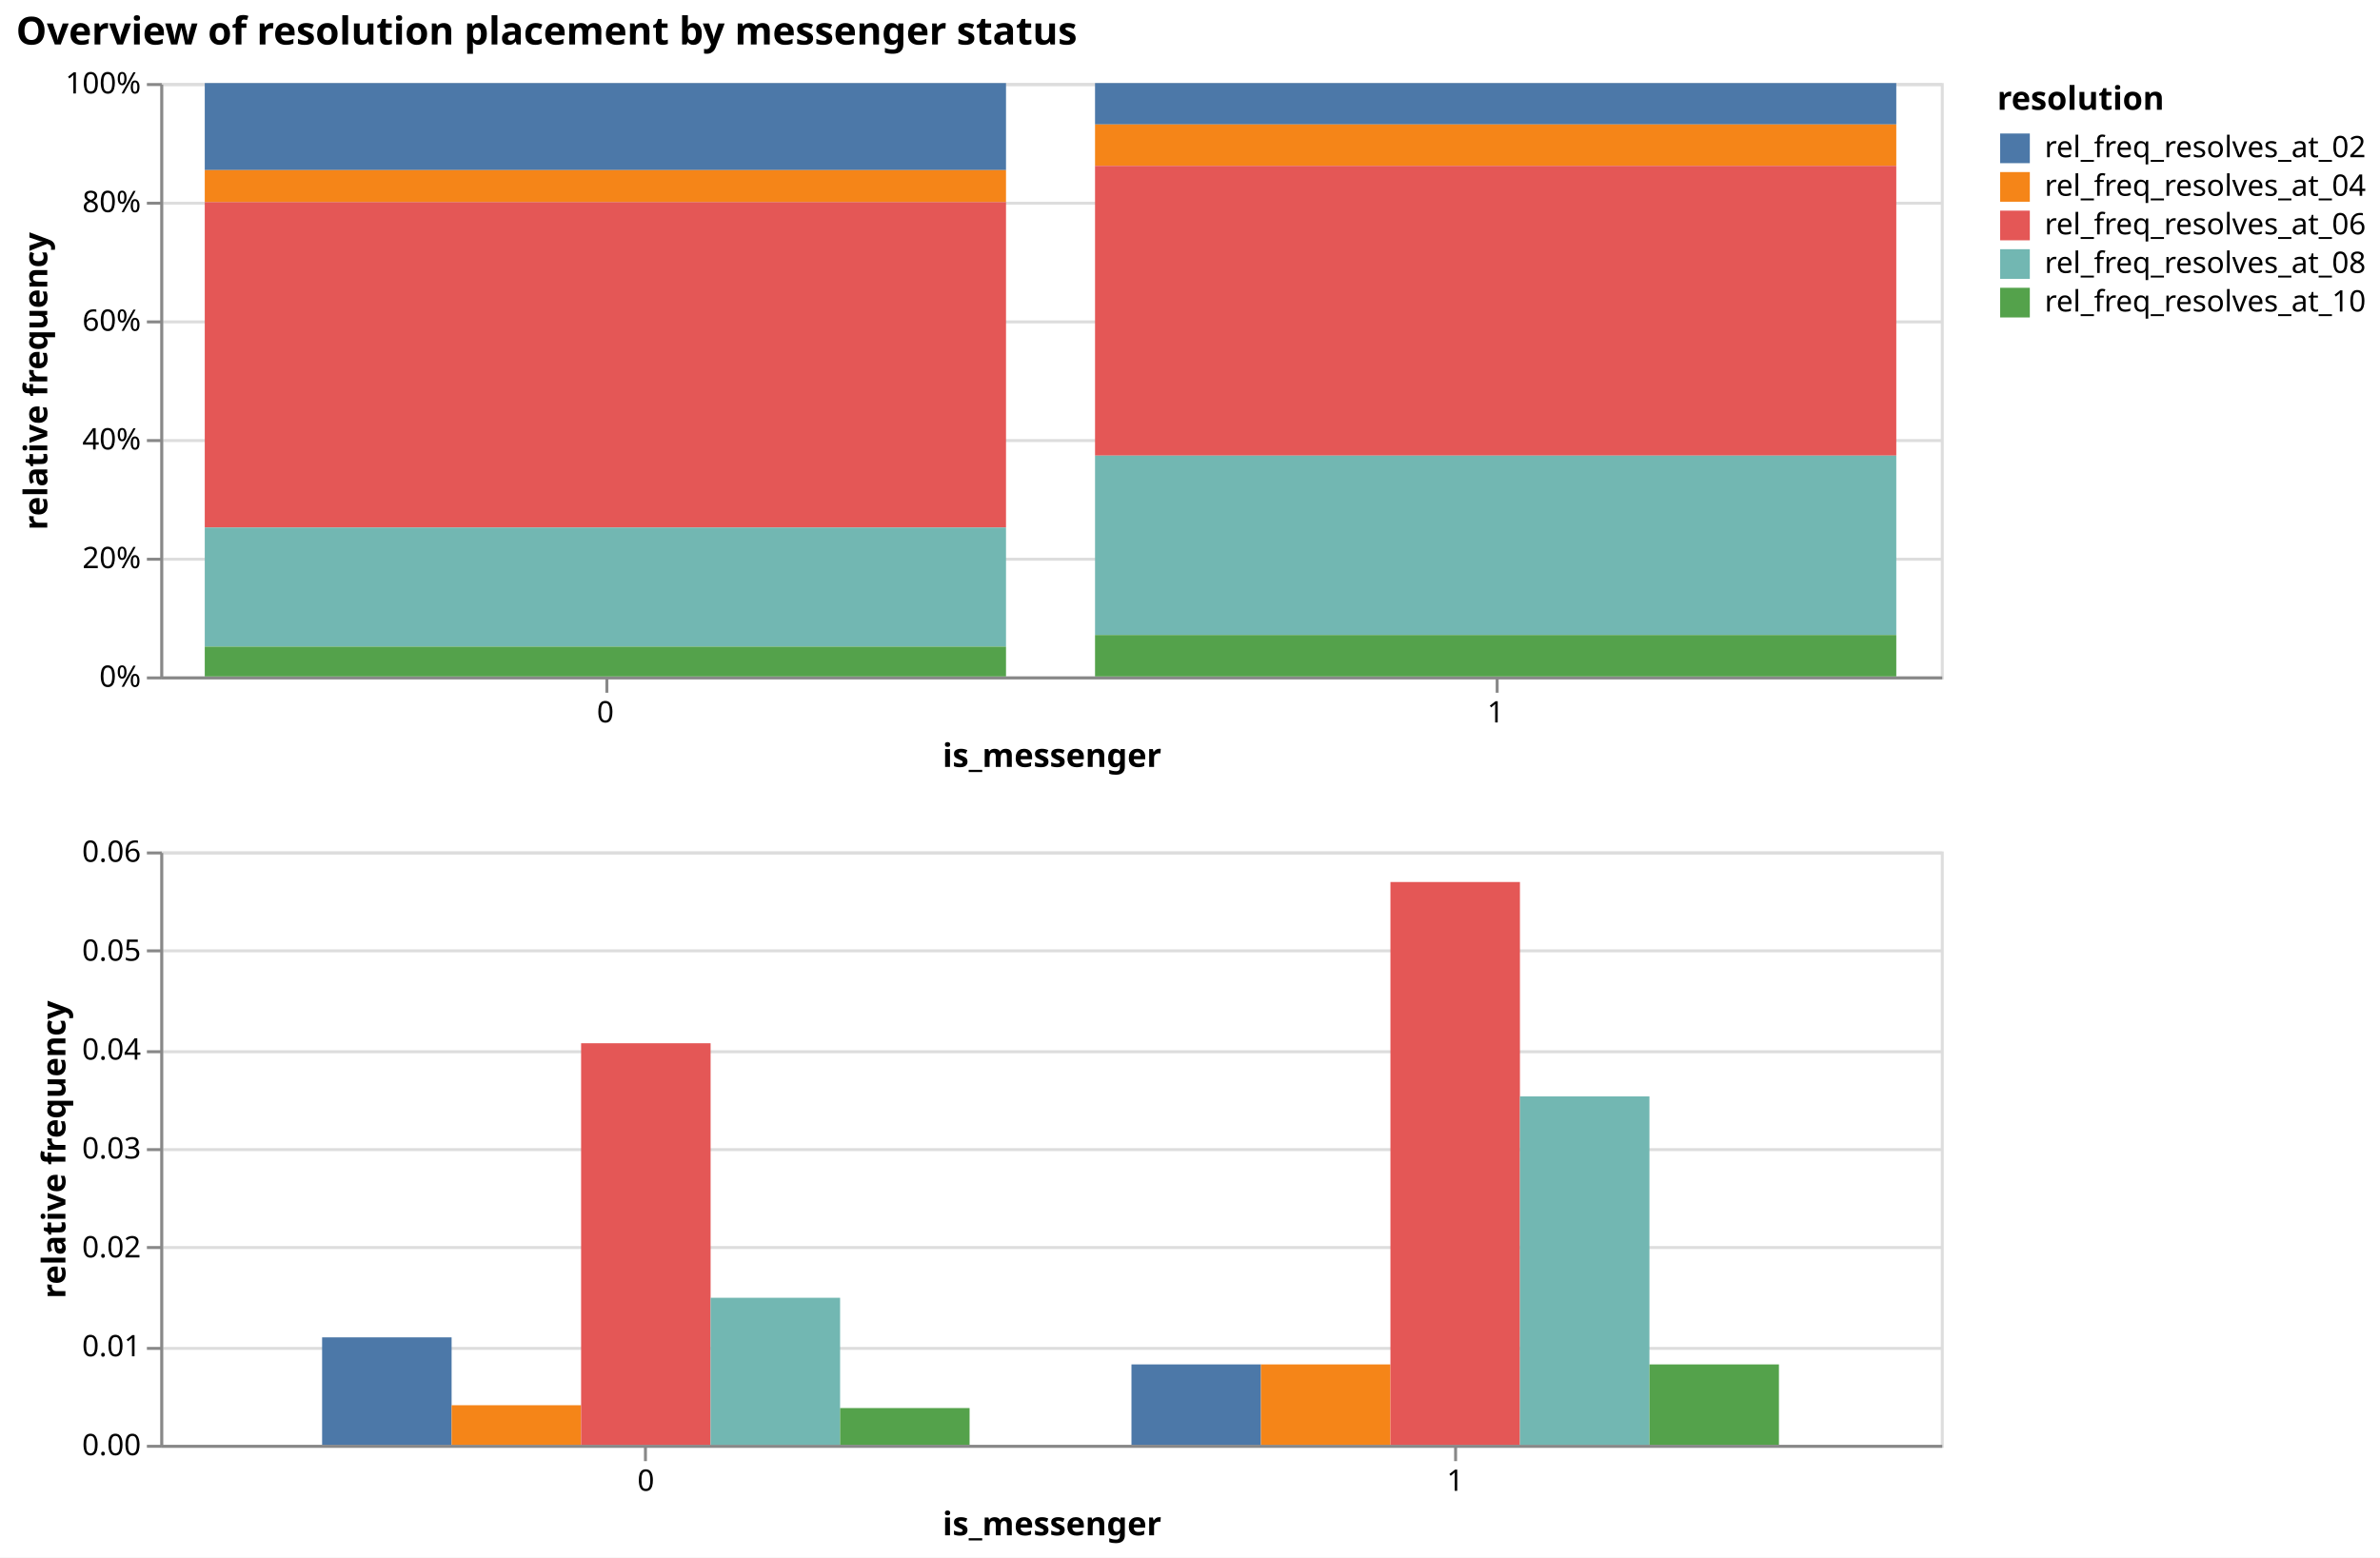
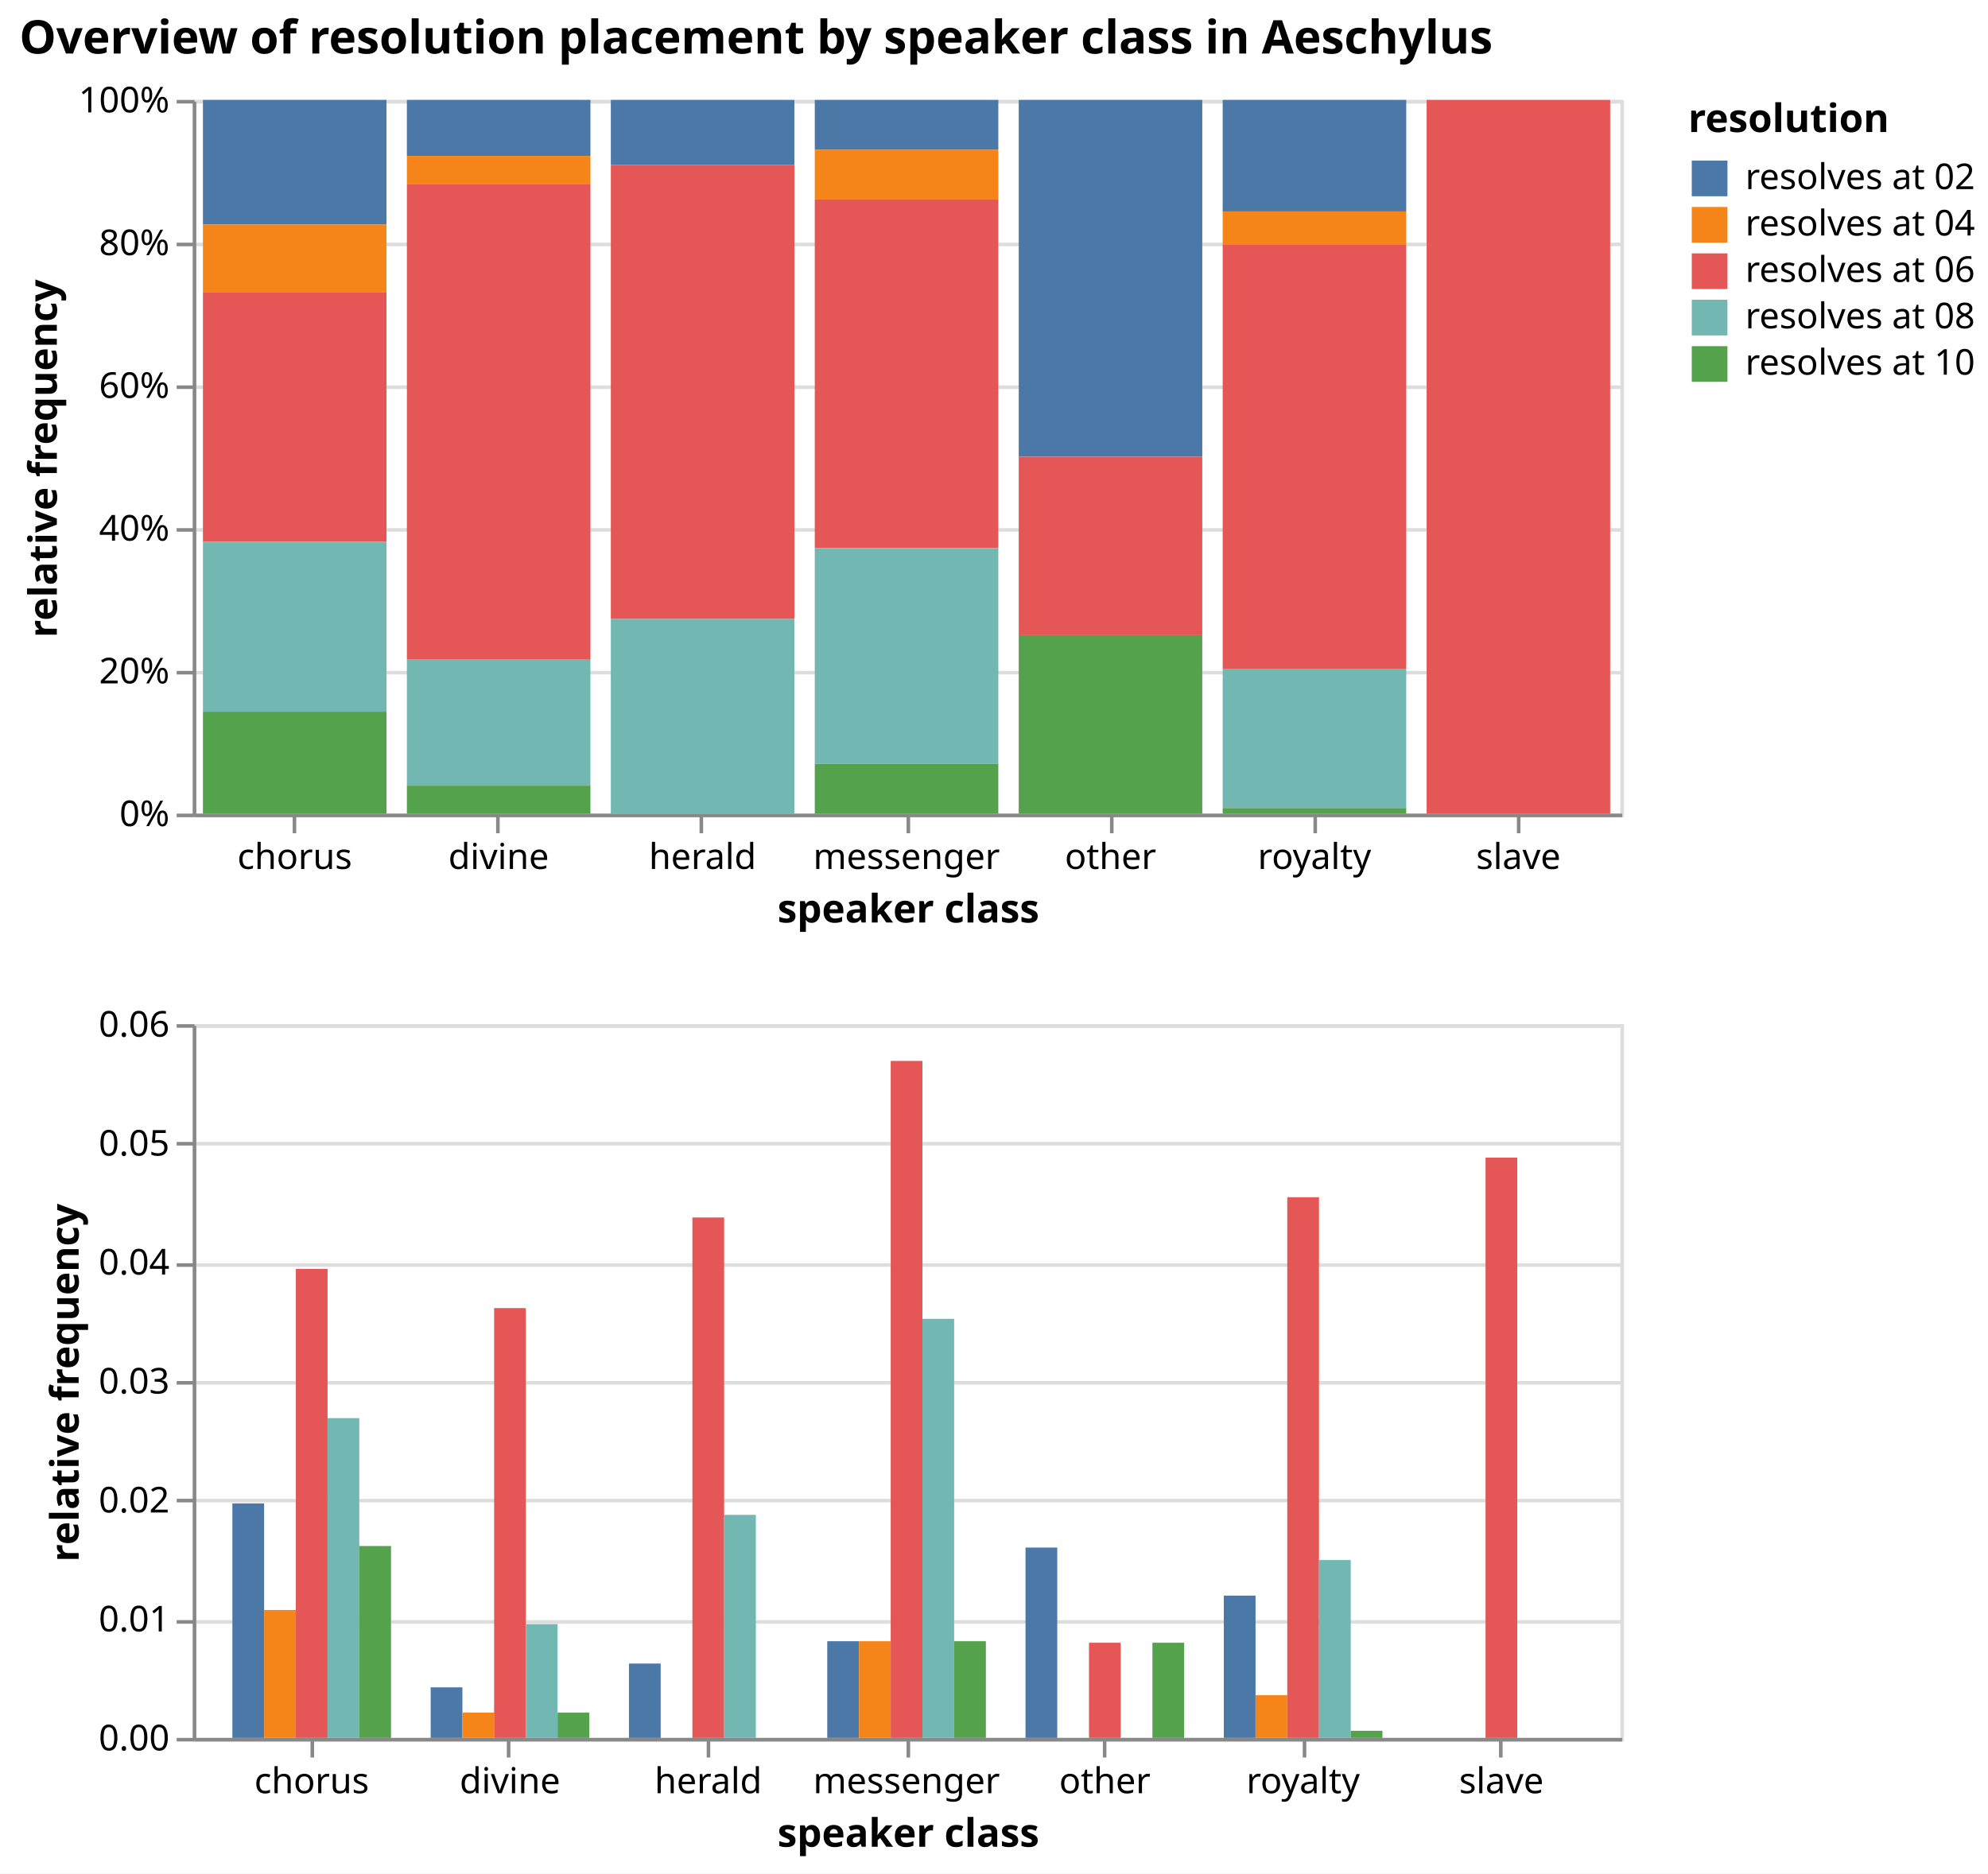
- <svg xmlns="http://www.w3.org/2000/svg" version="1.1" class="marks" width="802" height="525" viewBox="0 0 802 525">
-   <rect width="802" height="525" fill="white" />
+ <svg xmlns="http://www.w3.org/2000/svg" version="1.1" class="marks" width="557" height="525" viewBox="0 0 557 525">
+   <rect width="557" height="525" fill="white" />
  <g fill="none" stroke-miterlimit="10" transform="translate(54,28)">
    <g class="mark-group role-frame root" role="graphics-object" aria-roledescription="group mark container">
      <g transform="translate(0,0)">
-         <path class="background" aria-hidden="true" d="M0,0h600v0h-600Z" />
+         <path class="background" aria-hidden="true" d="M0,0h400v0h-400Z" />
        <g>
          <g class="mark-group role-scope concat_0_group" role="graphics-object" aria-roledescription="group mark container">
            <g transform="translate(0,0)">
-               <path class="background" aria-hidden="true" d="M0.5,0.5h600v200h-600Z" stroke="#ddd" />
+               <path class="background" aria-hidden="true" d="M0.5,0.5h400v200h-400Z" stroke="#ddd" />
              <g>
                <g class="mark-group role-axis" aria-hidden="true">
                  <g transform="translate(0.5,0.5)">
                    <path class="background" aria-hidden="true" d="M0,0h0v0h0Z" pointer-events="none" />
                    <g>
                      <g class="mark-rule role-axis-grid" pointer-events="none">
-                         <line transform="translate(0,200)" x2="600" y2="0" stroke="#ddd" stroke-width="1" opacity="1" />
-                         <line transform="translate(0,160)" x2="600" y2="0" stroke="#ddd" stroke-width="1" opacity="1" />
-                         <line transform="translate(0,120)" x2="600" y2="0" stroke="#ddd" stroke-width="1" opacity="1" />
-                         <line transform="translate(0,80)" x2="600" y2="0" stroke="#ddd" stroke-width="1" opacity="1" />
-                         <line transform="translate(0,40)" x2="600" y2="0" stroke="#ddd" stroke-width="1" opacity="1" />
-                         <line transform="translate(0,0)" x2="600" y2="0" stroke="#ddd" stroke-width="1" opacity="1" />
-                       </g>
-                     </g>
-                     <path class="foreground" aria-hidden="true" d="" pointer-events="none" display="none" />
-                   </g>
-                 </g>
-                 <g class="mark-group role-axis" role="graphics-symbol" aria-roledescription="axis" aria-label="X-axis titled 'is_messenger' for a discrete scale with 2 values: 0, 1">
+                         <line transform="translate(0,200)" x2="400" y2="0" stroke="#ddd" stroke-width="1" opacity="1" />
+                         <line transform="translate(0,160)" x2="400" y2="0" stroke="#ddd" stroke-width="1" opacity="1" />
+                         <line transform="translate(0,120)" x2="400" y2="0" stroke="#ddd" stroke-width="1" opacity="1" />
+                         <line transform="translate(0,80)" x2="400" y2="0" stroke="#ddd" stroke-width="1" opacity="1" />
+                         <line transform="translate(0,40)" x2="400" y2="0" stroke="#ddd" stroke-width="1" opacity="1" />
+                         <line transform="translate(0,0)" x2="400" y2="0" stroke="#ddd" stroke-width="1" opacity="1" />
+                       </g>
+                     </g>
+                     <path class="foreground" aria-hidden="true" d="" pointer-events="none" display="none" />
+                   </g>
+                 </g>
+                 <g class="mark-group role-axis" role="graphics-symbol" aria-roledescription="axis" aria-label="X-axis titled 'speaker class' for a discrete scale with 7 values: chorus, divine, herald, messenger, other, royalty, slave">
                  <g transform="translate(0.5,200.5)">
                    <path class="background" aria-hidden="true" d="M0,0h0v0h0Z" pointer-events="none" />
                    <g>
                      <g class="mark-rule role-axis-tick" pointer-events="none">
-                         <line transform="translate(150,0)" x2="0" y2="5" stroke="#888" stroke-width="1" opacity="1" />
-                         <line transform="translate(450,0)" x2="0" y2="5" stroke="#888" stroke-width="1" opacity="1" />
+                         <line transform="translate(28,0)" x2="0" y2="5" stroke="#888" stroke-width="1" opacity="1" />
+                         <line transform="translate(85,0)" x2="0" y2="5" stroke="#888" stroke-width="1" opacity="1" />
+                         <line transform="translate(142,0)" x2="0" y2="5" stroke="#888" stroke-width="1" opacity="1" />
+                         <line transform="translate(200,0)" x2="0" y2="5" stroke="#888" stroke-width="1" opacity="1" />
+                         <line transform="translate(257,0)" x2="0" y2="5" stroke="#888" stroke-width="1" opacity="1" />
+                         <line transform="translate(314,0)" x2="0" y2="5" stroke="#888" stroke-width="1" opacity="1" />
+                         <line transform="translate(371,0)" x2="0" y2="5" stroke="#888" stroke-width="1" opacity="1" />
                      </g>
                      <g class="mark-text role-axis-label" pointer-events="none">
-                         <text text-anchor="middle" transform="translate(149.5,15)" font-family="sans-serif" font-size="10px" fill="#000" opacity="1">0</text>
-                         <text text-anchor="middle" transform="translate(449.5,15)" font-family="sans-serif" font-size="10px" fill="#000" opacity="1">1</text>
+                         <text text-anchor="middle" transform="translate(28.07143,15)" font-family="sans-serif" font-size="10px" fill="#000" opacity="1">chorus</text>
+                         <text text-anchor="middle" transform="translate(85.21429,15)" font-family="sans-serif" font-size="10px" fill="#000" opacity="1">divine</text>
+                         <text text-anchor="middle" transform="translate(142.3571,15)" font-family="sans-serif" font-size="10px" fill="#000" opacity="1">herald</text>
+                         <text text-anchor="middle" transform="translate(199.5,15)" font-family="sans-serif" font-size="10px" fill="#000" opacity="1">messenger</text>
+                         <text text-anchor="middle" transform="translate(256.6429,15)" font-family="sans-serif" font-size="10px" fill="#000" opacity="1">other</text>
+                         <text text-anchor="middle" transform="translate(313.7857,15)" font-family="sans-serif" font-size="10px" fill="#000" opacity="1">royalty</text>
+                         <text text-anchor="middle" transform="translate(370.9286,15)" font-family="sans-serif" font-size="10px" fill="#000" opacity="1">slave</text>
                      </g>
                      <g class="mark-rule role-axis-domain" pointer-events="none">
-                         <line transform="translate(0,0)" x2="600" y2="0" stroke="#888" stroke-width="1" opacity="1" />
+                         <line transform="translate(0,0)" x2="400" y2="0" stroke="#888" stroke-width="1" opacity="1" />
                      </g>
                      <g class="mark-text role-axis-title" pointer-events="none">
-                         <text text-anchor="middle" transform="translate(300,30)" font-family="sans-serif" font-size="11px" font-weight="bold" fill="#000" opacity="1">is_messenger</text>
+                         <text text-anchor="middle" transform="translate(200,30)" font-family="sans-serif" font-size="11px" font-weight="bold" fill="#000" opacity="1">speaker class</text>
                      </g>
                    </g>
                    <path class="foreground" aria-hidden="true" d="" pointer-events="none" display="none" />
                  </g>
                </g>
                <g class="mark-group role-axis" role="graphics-symbol" aria-roledescription="axis" aria-label="Y-axis titled 'relative frequency' for a linear scale with values from 0% to 100%">
                  <g transform="translate(0.5,0.5)">
                    <path class="background" aria-hidden="true" d="M0,0h0v0h0Z" pointer-events="none" />
                    <g>
                      <g class="mark-rule role-axis-tick" pointer-events="none">
                        <line transform="translate(0,200)" x2="-5" y2="0" stroke="#888" stroke-width="1" opacity="1" />
                        <line transform="translate(0,160)" x2="-5" y2="0" stroke="#888" stroke-width="1" opacity="1" />
                        <line transform="translate(0,120)" x2="-5" y2="0" stroke="#888" stroke-width="1" opacity="1" />
                        <line transform="translate(0,80)" x2="-5" y2="0" stroke="#888" stroke-width="1" opacity="1" />
                        <line transform="translate(0,40)" x2="-5" y2="0" stroke="#888" stroke-width="1" opacity="1" />
                        <line transform="translate(0,0)" x2="-5" y2="0" stroke="#888" stroke-width="1" opacity="1" />
                      </g>
                      <g class="mark-text role-axis-label" pointer-events="none">
                        <text text-anchor="end" transform="translate(-7,203)" font-family="sans-serif" font-size="10px" fill="#000" opacity="1">0%</text>
                        <text text-anchor="end" transform="translate(-7,163)" font-family="sans-serif" font-size="10px" fill="#000" opacity="1">20%</text>
                        <text text-anchor="end" transform="translate(-7,123)" font-family="sans-serif" font-size="10px" fill="#000" opacity="1">40%</text>
                        <text text-anchor="end" transform="translate(-7,83)" font-family="sans-serif" font-size="10px" fill="#000" opacity="1">60%</text>
                        <text text-anchor="end" transform="translate(-7,43)" font-family="sans-serif" font-size="10px" fill="#000" opacity="1">80%</text>
                        <text text-anchor="end" transform="translate(-7,3)" font-family="sans-serif" font-size="10px" fill="#000" opacity="1">100%</text>
                      </g>
                      <g class="mark-rule role-axis-domain" pointer-events="none">
                        <line transform="translate(0,200)" x2="0" y2="-200" stroke="#888" stroke-width="1" opacity="1" />
                      </g>
                      <g class="mark-text role-axis-title" pointer-events="none">
                        <text text-anchor="middle" transform="translate(-36.57617,100) rotate(-90) translate(0,-2)" font-family="sans-serif" font-size="11px" font-weight="bold" fill="#000" opacity="1">relative frequency</text>
                      </g>
                    </g>
                    <path class="foreground" aria-hidden="true" d="" pointer-events="none" display="none" />
                  </g>
                </g>
                <g class="mark-rect role-mark concat_0_marks" role="graphics-object" aria-roledescription="rect mark container">
-                   <path aria-label="is_messenger: 0; relative frequency: 15%; resolution: rel_freq_resolves_at_02" role="graphics-symbol" aria-roledescription="bar" d="M15,0h270v29.344h-270Z" fill="#4c78a8" fill-opacity="1" />
-                   <path aria-label="is_messenger: 1; relative frequency: 7%; resolution: rel_freq_resolves_at_02" role="graphics-symbol" aria-roledescription="bar" d="M315,0h270v13.953h-270Z" fill="#4c78a8" fill-opacity="1" />
-                   <path aria-label="is_messenger: 0; relative frequency: 5%; resolution: rel_freq_resolves_at_04" role="graphics-symbol" aria-roledescription="bar" d="M15,29.344h270v10.811h-270Z" fill="#f58518" fill-opacity="1" />
-                   <path aria-label="is_messenger: 1; relative frequency: 7%; resolution: rel_freq_resolves_at_04" role="graphics-symbol" aria-roledescription="bar" d="M315,13.953h270v13.953h-270Z" fill="#f58518" fill-opacity="1" />
-                   <path aria-label="is_messenger: 0; relative frequency: 55%; resolution: rel_freq_resolves_at_06" role="graphics-symbol" aria-roledescription="bar" d="M15,40.154h270v109.653h-270Z" fill="#e45756" fill-opacity="1" />
-                   <path aria-label="is_messenger: 1; relative frequency: 49%; resolution: rel_freq_resolves_at_06" role="graphics-symbol" aria-roledescription="bar" d="M315,27.907h270v97.674h-270Z" fill="#e45756" fill-opacity="1" />
-                   <path aria-label="is_messenger: 0; relative frequency: 20%; resolution: rel_freq_resolves_at_08" role="graphics-symbol" aria-roledescription="bar" d="M15,149.807h270v40.154h-270Z" fill="#72b7b2" fill-opacity="1" />
-                   <path aria-label="is_messenger: 1; relative frequency: 30%; resolution: rel_freq_resolves_at_08" role="graphics-symbol" aria-roledescription="bar" d="M315,125.581h270v60.465h-270Z" fill="#72b7b2" fill-opacity="1" />
-                   <path aria-label="is_messenger: 0; relative frequency: 5%; resolution: rel_freq_resolves_at_10" role="graphics-symbol" aria-roledescription="bar" d="M15,189.961h270v10.039h-270Z" fill="#54a24b" fill-opacity="1" />
-                   <path aria-label="is_messenger: 1; relative frequency: 7%; resolution: rel_freq_resolves_at_10" role="graphics-symbol" aria-roledescription="bar" d="M315,186.047h270v13.953h-270Z" fill="#54a24b" fill-opacity="1" />
+                   <path aria-label="speaker class: other; relative frequency: 50%; resolution: resolves at 02" role="graphics-symbol" aria-roledescription="bar" d="M231.429,0h51.429v100h-51.429Z" fill="#4c78a8" fill-opacity="1" />
+                   <path aria-label="speaker class: chorus; relative frequency: 17%; resolution: resolves at 02" role="graphics-symbol" aria-roledescription="bar" d="M2.857,-4.440892098500626e-14h51.429v34.921h-51.429Z" fill="#4c78a8" fill-opacity="1" />
+                   <path aria-label="speaker class: messenger; relative frequency: 7%; resolution: resolves at 02" role="graphics-symbol" aria-roledescription="bar" d="M174.286,0h51.429v13.953h-51.429Z" fill="#4c78a8" fill-opacity="1" />
+                   <path aria-label="speaker class: royalty; relative frequency: 16%; resolution: resolves at 02" role="graphics-symbol" aria-roledescription="bar" d="M288.571,-4.440892098500626e-14h51.429v31.25h-51.429Z" fill="#4c78a8" fill-opacity="1" />
+                   <path aria-label="speaker class: divine; relative frequency: 8%; resolution: resolves at 02" role="graphics-symbol" aria-roledescription="bar" d="M60,2.220446049250313e-14h51.429v15.686h-51.429Z" fill="#4c78a8" fill-opacity="1" />
+                   <path aria-label="speaker class: herald; relative frequency: 9%; resolution: resolves at 02" role="graphics-symbol" aria-roledescription="bar" d="M117.143,-4.440892098500626e-14h51.429v18.182h-51.429Z" fill="#4c78a8" fill-opacity="1" />
+                   <path aria-label="speaker class: slave; relative frequency: 0%; resolution: resolves at 02" role="graphics-symbol" aria-roledescription="bar" d="M345.714,0h51.429v0h-51.429Z" fill="#4c78a8" fill-opacity="1" />
+                   <path aria-label="speaker class: other; relative frequency: 0%; resolution: resolves at 04" role="graphics-symbol" aria-roledescription="bar" d="M231.429,100h51.429v0h-51.429Z" fill="#f58518" fill-opacity="1" />
+                   <path aria-label="speaker class: chorus; relative frequency: 10%; resolution: resolves at 04" role="graphics-symbol" aria-roledescription="bar" d="M2.857,34.921h51.429v19.048h-51.429Z" fill="#f58518" fill-opacity="1" />
+                   <path aria-label="speaker class: messenger; relative frequency: 7%; resolution: resolves at 04" role="graphics-symbol" aria-roledescription="bar" d="M174.286,13.953h51.429v13.953h-51.429Z" fill="#f58518" fill-opacity="1" />
+                   <path aria-label="speaker class: royalty; relative frequency: 5%; resolution: resolves at 04" role="graphics-symbol" aria-roledescription="bar" d="M288.571,31.25h51.429v9.375h-51.429Z" fill="#f58518" fill-opacity="1" />
+                   <path aria-label="speaker class: divine; relative frequency: 4%; resolution: resolves at 04" role="graphics-symbol" aria-roledescription="bar" d="M60,15.686h51.429v7.843h-51.429Z" fill="#f58518" fill-opacity="1" />
+                   <path aria-label="speaker class: herald; relative frequency: 0%; resolution: resolves at 04" role="graphics-symbol" aria-roledescription="bar" d="M117.143,18.182h51.429v0h-51.429Z" fill="#f58518" fill-opacity="1" />
+                   <path aria-label="speaker class: slave; relative frequency: 0%; resolution: resolves at 04" role="graphics-symbol" aria-roledescription="bar" d="M345.714,0h51.429v0h-51.429Z" fill="#f58518" fill-opacity="1" />
+                   <path aria-label="speaker class: other; relative frequency: 25%; resolution: resolves at 06" role="graphics-symbol" aria-roledescription="bar" d="M231.429,100h51.429v50h-51.429Z" fill="#e45756" fill-opacity="1" />
+                   <path aria-label="speaker class: chorus; relative frequency: 35%; resolution: resolves at 06" role="graphics-symbol" aria-roledescription="bar" d="M2.857,53.968h51.429v69.841h-51.429Z" fill="#e45756" fill-opacity="1" />
+                   <path aria-label="speaker class: messenger; relative frequency: 49%; resolution: resolves at 06" role="graphics-symbol" aria-roledescription="bar" d="M174.286,27.907h51.429v97.674h-51.429Z" fill="#e45756" fill-opacity="1" />
+                   <path aria-label="speaker class: royalty; relative frequency: 59%; resolution: resolves at 06" role="graphics-symbol" aria-roledescription="bar" d="M288.571,40.625h51.429v118.75h-51.429Z" fill="#e45756" fill-opacity="1" />
+                   <path aria-label="speaker class: divine; relative frequency: 67%; resolution: resolves at 06" role="graphics-symbol" aria-roledescription="bar" d="M60,23.529h51.429v133.333h-51.429Z" fill="#e45756" fill-opacity="1" />
+                   <path aria-label="speaker class: herald; relative frequency: 64%; resolution: resolves at 06" role="graphics-symbol" aria-roledescription="bar" d="M117.143,18.182h51.429v127.273h-51.429Z" fill="#e45756" fill-opacity="1" />
+                   <path aria-label="speaker class: slave; relative frequency: 100%; resolution: resolves at 06" role="graphics-symbol" aria-roledescription="bar" d="M345.714,0h51.429v200h-51.429Z" fill="#e45756" fill-opacity="1" />
+                   <path aria-label="speaker class: other; relative frequency: 0%; resolution: resolves at 08" role="graphics-symbol" aria-roledescription="bar" d="M231.429,150h51.429v0h-51.429Z" fill="#72b7b2" fill-opacity="1" />
+                   <path aria-label="speaker class: chorus; relative frequency: 24%; resolution: resolves at 08" role="graphics-symbol" aria-roledescription="bar" d="M2.857,123.81h51.429v47.619h-51.429Z" fill="#72b7b2" fill-opacity="1" />
+                   <path aria-label="speaker class: messenger; relative frequency: 30%; resolution: resolves at 08" role="graphics-symbol" aria-roledescription="bar" d="M174.286,125.581h51.429v60.465h-51.429Z" fill="#72b7b2" fill-opacity="1" />
+                   <path aria-label="speaker class: royalty; relative frequency: 20%; resolution: resolves at 08" role="graphics-symbol" aria-roledescription="bar" d="M288.571,159.375h51.429v39.062h-51.429Z" fill="#72b7b2" fill-opacity="1" />
+                   <path aria-label="speaker class: divine; relative frequency: 18%; resolution: resolves at 08" role="graphics-symbol" aria-roledescription="bar" d="M60,156.863h51.429v35.294h-51.429Z" fill="#72b7b2" fill-opacity="1" />
+                   <path aria-label="speaker class: herald; relative frequency: 27%; resolution: resolves at 08" role="graphics-symbol" aria-roledescription="bar" d="M117.143,145.455h51.429v54.545h-51.429Z" fill="#72b7b2" fill-opacity="1" />
+                   <path aria-label="speaker class: slave; relative frequency: 0%; resolution: resolves at 08" role="graphics-symbol" aria-roledescription="bar" d="M345.714,200h51.429v0h-51.429Z" fill="#72b7b2" fill-opacity="1" />
+                   <path aria-label="speaker class: other; relative frequency: 25%; resolution: resolves at 10" role="graphics-symbol" aria-roledescription="bar" d="M231.429,150h51.429v50h-51.429Z" fill="#54a24b" fill-opacity="1" />
+                   <path aria-label="speaker class: chorus; relative frequency: 14%; resolution: resolves at 10" role="graphics-symbol" aria-roledescription="bar" d="M2.857,171.429h51.429v28.571h-51.429Z" fill="#54a24b" fill-opacity="1" />
+                   <path aria-label="speaker class: messenger; relative frequency: 7%; resolution: resolves at 10" role="graphics-symbol" aria-roledescription="bar" d="M174.286,186.047h51.429v13.953h-51.429Z" fill="#54a24b" fill-opacity="1" />
+                   <path aria-label="speaker class: royalty; relative frequency: 1%; resolution: resolves at 10" role="graphics-symbol" aria-roledescription="bar" d="M288.571,198.438h51.429v1.562h-51.429Z" fill="#54a24b" fill-opacity="1" />
+                   <path aria-label="speaker class: divine; relative frequency: 4%; resolution: resolves at 10" role="graphics-symbol" aria-roledescription="bar" d="M60,192.157h51.429v7.843h-51.429Z" fill="#54a24b" fill-opacity="1" />
+                   <path aria-label="speaker class: herald; relative frequency: 0%; resolution: resolves at 10" role="graphics-symbol" aria-roledescription="bar" d="M117.143,200h51.429v0h-51.429Z" fill="#54a24b" fill-opacity="1" />
+                   <path aria-label="speaker class: slave; relative frequency: 0%; resolution: resolves at 10" role="graphics-symbol" aria-roledescription="bar" d="M345.714,200h51.429v0h-51.429Z" fill="#54a24b" fill-opacity="1" />
                </g>
              </g>
              <path class="foreground" aria-hidden="true" d="" display="none" />
            </g>
          </g>
          <g class="mark-group role-scope concat_1_group" role="graphics-object" aria-roledescription="group mark container">
            <g transform="translate(0,259)">
-               <path class="background" aria-hidden="true" d="M0.5,0.5h600v200h-600Z" stroke="#ddd" />
+               <path class="background" aria-hidden="true" d="M0.5,0.5h400v200h-400Z" stroke="#ddd" />
              <g>
                <g class="mark-group role-axis" aria-hidden="true">
                  <g transform="translate(0.5,0.5)">
                    <path class="background" aria-hidden="true" d="M0,0h0v0h0Z" pointer-events="none" />
                    <g>
                      <g class="mark-rule role-axis-grid" pointer-events="none">
-                         <line transform="translate(0,200)" x2="600" y2="0" stroke="#ddd" stroke-width="1" opacity="1" />
-                         <line transform="translate(0,167)" x2="600" y2="0" stroke="#ddd" stroke-width="1" opacity="1" />
-                         <line transform="translate(0,133)" x2="600" y2="0" stroke="#ddd" stroke-width="1" opacity="1" />
-                         <line transform="translate(0,100)" x2="600" y2="0" stroke="#ddd" stroke-width="1" opacity="1" />
-                         <line transform="translate(0,67)" x2="600" y2="0" stroke="#ddd" stroke-width="1" opacity="1" />
-                         <line transform="translate(0,33)" x2="600" y2="0" stroke="#ddd" stroke-width="1" opacity="1" />
-                         <line transform="translate(0,0)" x2="600" y2="0" stroke="#ddd" stroke-width="1" opacity="1" />
-                       </g>
-                     </g>
-                     <path class="foreground" aria-hidden="true" d="" pointer-events="none" display="none" />
-                   </g>
-                 </g>
-                 <g class="mark-group role-axis" role="graphics-symbol" aria-roledescription="axis" aria-label="X-axis titled 'is_messenger' for a discrete scale with 2 values: 0, 1">
+                         <line transform="translate(0,200)" x2="400" y2="0" stroke="#ddd" stroke-width="1" opacity="1" />
+                         <line transform="translate(0,167)" x2="400" y2="0" stroke="#ddd" stroke-width="1" opacity="1" />
+                         <line transform="translate(0,133)" x2="400" y2="0" stroke="#ddd" stroke-width="1" opacity="1" />
+                         <line transform="translate(0,100)" x2="400" y2="0" stroke="#ddd" stroke-width="1" opacity="1" />
+                         <line transform="translate(0,67)" x2="400" y2="0" stroke="#ddd" stroke-width="1" opacity="1" />
+                         <line transform="translate(0,33)" x2="400" y2="0" stroke="#ddd" stroke-width="1" opacity="1" />
+                         <line transform="translate(0,0)" x2="400" y2="0" stroke="#ddd" stroke-width="1" opacity="1" />
+                       </g>
+                     </g>
+                     <path class="foreground" aria-hidden="true" d="" pointer-events="none" display="none" />
+                   </g>
+                 </g>
+                 <g class="mark-group role-axis" role="graphics-symbol" aria-roledescription="axis" aria-label="X-axis titled 'speaker class' for a discrete scale with 7 values: chorus, divine, herald, messenger, other, royalty, slave">
                  <g transform="translate(0.5,200.5)">
                    <path class="background" aria-hidden="true" d="M0,0h0v0h0Z" pointer-events="none" />
                    <g>
                      <g class="mark-rule role-axis-tick" pointer-events="none">
-                         <line transform="translate(163,0)" x2="0" y2="5" stroke="#888" stroke-width="1" opacity="1" />
-                         <line transform="translate(436,0)" x2="0" y2="5" stroke="#888" stroke-width="1" opacity="1" />
+                         <line transform="translate(33,0)" x2="0" y2="5" stroke="#888" stroke-width="1" opacity="1" />
+                         <line transform="translate(88,0)" x2="0" y2="5" stroke="#888" stroke-width="1" opacity="1" />
+                         <line transform="translate(144,0)" x2="0" y2="5" stroke="#888" stroke-width="1" opacity="1" />
+                         <line transform="translate(200,0)" x2="0" y2="5" stroke="#888" stroke-width="1" opacity="1" />
+                         <line transform="translate(255,0)" x2="0" y2="5" stroke="#888" stroke-width="1" opacity="1" />
+                         <line transform="translate(311,0)" x2="0" y2="5" stroke="#888" stroke-width="1" opacity="1" />
+                         <line transform="translate(366,0)" x2="0" y2="5" stroke="#888" stroke-width="1" opacity="1" />
                      </g>
                      <g class="mark-text role-axis-label" pointer-events="none">
-                         <text text-anchor="middle" transform="translate(163.1364,15)" font-family="sans-serif" font-size="10px" fill="#000" opacity="1">0</text>
-                         <text text-anchor="middle" transform="translate(435.8636,15)" font-family="sans-serif" font-size="10px" fill="#000" opacity="1">1</text>
+                         <text text-anchor="middle" transform="translate(32.83333,15)" font-family="sans-serif" font-size="10px" fill="#000" opacity="1">chorus</text>
+                         <text text-anchor="middle" transform="translate(88.38889,15)" font-family="sans-serif" font-size="10px" fill="#000" opacity="1">divine</text>
+                         <text text-anchor="middle" transform="translate(143.9444,15)" font-family="sans-serif" font-size="10px" fill="#000" opacity="1">herald</text>
+                         <text text-anchor="middle" transform="translate(199.5,15)" font-family="sans-serif" font-size="10px" fill="#000" opacity="1">messenger</text>
+                         <text text-anchor="middle" transform="translate(255.0556,15)" font-family="sans-serif" font-size="10px" fill="#000" opacity="1">other</text>
+                         <text text-anchor="middle" transform="translate(310.6111,15)" font-family="sans-serif" font-size="10px" fill="#000" opacity="1">royalty</text>
+                         <text text-anchor="middle" transform="translate(366.1667,15)" font-family="sans-serif" font-size="10px" fill="#000" opacity="1">slave</text>
                      </g>
                      <g class="mark-rule role-axis-domain" pointer-events="none">
-                         <line transform="translate(0,0)" x2="600" y2="0" stroke="#888" stroke-width="1" opacity="1" />
+                         <line transform="translate(0,0)" x2="400" y2="0" stroke="#888" stroke-width="1" opacity="1" />
                      </g>
                      <g class="mark-text role-axis-title" pointer-events="none">
-                         <text text-anchor="middle" transform="translate(300,30)" font-family="sans-serif" font-size="11px" font-weight="bold" fill="#000" opacity="1">is_messenger</text>
+                         <text text-anchor="middle" transform="translate(200,30)" font-family="sans-serif" font-size="11px" font-weight="bold" fill="#000" opacity="1">speaker class</text>
                      </g>
                    </g>
                    <path class="foreground" aria-hidden="true" d="" pointer-events="none" display="none" />
                  </g>
                </g>
                <g class="mark-group role-axis" role="graphics-symbol" aria-roledescription="axis" aria-label="Y-axis titled 'relative frequency' for a linear scale with values from 0.00 to 0.06">
                  <g transform="translate(0.5,0.5)">
                    <path class="background" aria-hidden="true" d="M0,0h0v0h0Z" pointer-events="none" />
                    <g>
                      <g class="mark-rule role-axis-tick" pointer-events="none">
                        <line transform="translate(0,200)" x2="-5" y2="0" stroke="#888" stroke-width="1" opacity="1" />
                        <line transform="translate(0,167)" x2="-5" y2="0" stroke="#888" stroke-width="1" opacity="1" />
                        <line transform="translate(0,133)" x2="-5" y2="0" stroke="#888" stroke-width="1" opacity="1" />
                        <line transform="translate(0,100)" x2="-5" y2="0" stroke="#888" stroke-width="1" opacity="1" />
                        <line transform="translate(0,67)" x2="-5" y2="0" stroke="#888" stroke-width="1" opacity="1" />
                        <line transform="translate(0,33)" x2="-5" y2="0" stroke="#888" stroke-width="1" opacity="1" />
                        <line transform="translate(0,0)" x2="-5" y2="0" stroke="#888" stroke-width="1" opacity="1" />
                      </g>
                      <g class="mark-text role-axis-label" pointer-events="none">
                        <text text-anchor="end" transform="translate(-7,203)" font-family="sans-serif" font-size="10px" fill="#000" opacity="1">0.00</text>
                        <text text-anchor="end" transform="translate(-7,169.6667)" font-family="sans-serif" font-size="10px" fill="#000" opacity="1">0.01</text>
                        <text text-anchor="end" transform="translate(-7,136.3333)" font-family="sans-serif" font-size="10px" fill="#000" opacity="1">0.02</text>
                        <text text-anchor="end" transform="translate(-7,103)" font-family="sans-serif" font-size="10px" fill="#000" opacity="1">0.03</text>
                        <text text-anchor="end" transform="translate(-7,69.66667)" font-family="sans-serif" font-size="10px" fill="#000" opacity="1">0.04</text>
                        <text text-anchor="end" transform="translate(-7,36.33333)" font-family="sans-serif" font-size="10px" fill="#000" opacity="1">0.05</text>
                        <text text-anchor="end" transform="translate(-7,3)" font-family="sans-serif" font-size="10px" fill="#000" opacity="1">0.06</text>
                      </g>
                      <g class="mark-rule role-axis-domain" pointer-events="none">
                        <line transform="translate(0,200)" x2="0" y2="-200" stroke="#888" stroke-width="1" opacity="1" />
                      </g>
                      <g class="mark-text role-axis-title" pointer-events="none">
                        <text text-anchor="middle" transform="translate(-30.46289,100) rotate(-90) translate(0,-2)" font-family="sans-serif" font-size="11px" font-weight="bold" fill="#000" opacity="1">relative frequency</text>
                      </g>
                    </g>
                    <path class="foreground" aria-hidden="true" d="" pointer-events="none" display="none" />
                  </g>
                </g>
                <g class="mark-rect role-mark concat_1_marks" role="graphics-object" aria-roledescription="rect mark container">
-                   <path aria-label="is_messenger: 0; relative frequency: 0.0108664569631; resolution: rel_freq_resolves_at_02" role="graphics-symbol" aria-roledescription="bar" d="M54.545,163.778h43.636v36.222h-43.636Z" fill="#4c78a8" fill-opacity="1" />
-                   <path aria-label="is_messenger: 1; relative frequency: 0.00813008130081; resolution: rel_freq_resolves_at_02" role="graphics-symbol" aria-roledescription="bar" d="M327.273,172.9h43.636v27.1h-43.636Z" fill="#4c78a8" fill-opacity="1" />
-                   <path aria-label="is_messenger: 0; relative frequency: 0.00400343151273; resolution: rel_freq_resolves_at_04" role="graphics-symbol" aria-roledescription="bar" d="M98.182,186.655h43.636v13.345h-43.636Z" fill="#f58518" fill-opacity="1" />
-                   <path aria-label="is_messenger: 1; relative frequency: 0.00813008130081; resolution: rel_freq_resolves_at_04" role="graphics-symbol" aria-roledescription="bar" d="M370.909,172.9h43.636v27.1h-43.636Z" fill="#f58518" fill-opacity="1" />
-                   <path aria-label="is_messenger: 0; relative frequency: 0.0406062339148; resolution: rel_freq_resolves_at_06" role="graphics-symbol" aria-roledescription="bar" d="M141.818,64.646h43.636v135.354h-43.636Z" fill="#e45756" fill-opacity="1" />
-                   <path aria-label="is_messenger: 1; relative frequency: 0.0569105691057; resolution: rel_freq_resolves_at_06" role="graphics-symbol" aria-roledescription="bar" d="M414.545,10.298h43.636v189.702h-43.636Z" fill="#e45756" fill-opacity="1" />
-                   <path aria-label="is_messenger: 0; relative frequency: 0.0148698884758; resolution: rel_freq_resolves_at_08" role="graphics-symbol" aria-roledescription="bar" d="M185.455,150.434h43.636v49.566h-43.636Z" fill="#72b7b2" fill-opacity="1" />
-                   <path aria-label="is_messenger: 1; relative frequency: 0.0352303523035; resolution: rel_freq_resolves_at_08" role="graphics-symbol" aria-roledescription="bar" d="M458.182,82.565h43.636v117.435h-43.636Z" fill="#72b7b2" fill-opacity="1" />
-                   <path aria-label="is_messenger: 0; relative frequency: 0.00371747211896; resolution: rel_freq_resolves_at_10" role="graphics-symbol" aria-roledescription="bar" d="M229.091,187.608h43.636v12.392h-43.636Z" fill="#54a24b" fill-opacity="1" />
-                   <path aria-label="is_messenger: 1; relative frequency: 0.00813008130081; resolution: rel_freq_resolves_at_10" role="graphics-symbol" aria-roledescription="bar" d="M501.818,172.9h43.636v27.1h-43.636Z" fill="#54a24b" fill-opacity="1" />
+                   <path aria-label="speaker class: other; relative frequency: 0.016; resolution: resolves at 02" role="graphics-symbol" aria-roledescription="bar" d="M233.333,146.667h8.889v53.333h-8.889Z" fill="#4c78a8" fill-opacity="1" />
+                   <path aria-label="speaker class: chorus; relative frequency: 0.0197132616487; resolution: resolves at 02" role="graphics-symbol" aria-roledescription="bar" d="M11.111,134.289h8.889v65.711h-8.889Z" fill="#4c78a8" fill-opacity="1" />
+                   <path aria-label="speaker class: messenger; relative frequency: 0.00813008130081; resolution: resolves at 02" role="graphics-symbol" aria-roledescription="bar" d="M177.778,172.9h8.889v27.1h-8.889Z" fill="#4c78a8" fill-opacity="1" />
+                   <path aria-label="speaker class: royalty; relative frequency: 0.011961722488; resolution: resolves at 02" role="graphics-symbol" aria-roledescription="bar" d="M288.889,160.128h8.889v39.872h-8.889Z" fill="#4c78a8" fill-opacity="1" />
+                   <path aria-label="speaker class: divine; relative frequency: 0.00425079702444; resolution: resolves at 02" role="graphics-symbol" aria-roledescription="bar" d="M66.667,185.831h8.889v14.169h-8.889Z" fill="#4c78a8" fill-opacity="1" />
+                   <path aria-label="speaker class: herald; relative frequency: 0.00625; resolution: resolves at 02" role="graphics-symbol" aria-roledescription="bar" d="M122.222,179.167h8.889v20.833h-8.889Z" fill="#4c78a8" fill-opacity="1" />
+                   <path aria-label="speaker class: slave; relative frequency: 0; resolution: resolves at 02" role="graphics-symbol" aria-roledescription="bar" d="M344.444,200h8.889v0h-8.889Z" fill="#4c78a8" fill-opacity="1" />
+                   <path aria-label="speaker class: other; relative frequency: 0; resolution: resolves at 04" role="graphics-symbol" aria-roledescription="bar" d="M242.222,200h8.889v0h-8.889Z" fill="#f58518" fill-opacity="1" />
+                   <path aria-label="speaker class: chorus; relative frequency: 0.010752688172; resolution: resolves at 04" role="graphics-symbol" aria-roledescription="bar" d="M20,164.158h8.889v35.842h-8.889Z" fill="#f58518" fill-opacity="1" />
+                   <path aria-label="speaker class: messenger; relative frequency: 0.00813008130081; resolution: resolves at 04" role="graphics-symbol" aria-roledescription="bar" d="M186.667,172.9h8.889v27.1h-8.889Z" fill="#f58518" fill-opacity="1" />
+                   <path aria-label="speaker class: royalty; relative frequency: 0.00358851674641; resolution: resolves at 04" role="graphics-symbol" aria-roledescription="bar" d="M297.778,188.038h8.889v11.962h-8.889Z" fill="#f58518" fill-opacity="1" />
+                   <path aria-label="speaker class: divine; relative frequency: 0.00212539851222; resolution: resolves at 04" role="graphics-symbol" aria-roledescription="bar" d="M75.556,192.915h8.889v7.085h-8.889Z" fill="#f58518" fill-opacity="1" />
+                   <path aria-label="speaker class: herald; relative frequency: 0; resolution: resolves at 04" role="graphics-symbol" aria-roledescription="bar" d="M131.111,200h8.889v0h-8.889Z" fill="#f58518" fill-opacity="1" />
+                   <path aria-label="speaker class: slave; relative frequency: 0; resolution: resolves at 04" role="graphics-symbol" aria-roledescription="bar" d="M353.333,200h8.889v0h-8.889Z" fill="#f58518" fill-opacity="1" />
+                   <path aria-label="speaker class: other; relative frequency: 0.008; resolution: resolves at 06" role="graphics-symbol" aria-roledescription="bar" d="M251.111,173.333h8.889v26.667h-8.889Z" fill="#e45756" fill-opacity="1" />
+                   <path aria-label="speaker class: chorus; relative frequency: 0.0394265232975; resolution: resolves at 06" role="graphics-symbol" aria-roledescription="bar" d="M28.889,68.578h8.889v131.422h-8.889Z" fill="#e45756" fill-opacity="1" />
+                   <path aria-label="speaker class: messenger; relative frequency: 0.0569105691057; resolution: resolves at 06" role="graphics-symbol" aria-roledescription="bar" d="M195.556,10.298h8.889v189.702h-8.889Z" fill="#e45756" fill-opacity="1" />
+                   <path aria-label="speaker class: royalty; relative frequency: 0.0454545454545; resolution: resolves at 06" role="graphics-symbol" aria-roledescription="bar" d="M306.667,48.485h8.889v151.515h-8.889Z" fill="#e45756" fill-opacity="1" />
+                   <path aria-label="speaker class: divine; relative frequency: 0.0361317747078; resolution: resolves at 06" role="graphics-symbol" aria-roledescription="bar" d="M84.444,79.561h8.889v120.439h-8.889Z" fill="#e45756" fill-opacity="1" />
+                   <path aria-label="speaker class: herald; relative frequency: 0.04375; resolution: resolves at 06" role="graphics-symbol" aria-roledescription="bar" d="M140,54.167h8.889v145.833h-8.889Z" fill="#e45756" fill-opacity="1" />
+                   <path aria-label="speaker class: slave; relative frequency: 0.0487804878049; resolution: resolves at 06" role="graphics-symbol" aria-roledescription="bar" d="M362.222,37.398h8.889v162.602h-8.889Z" fill="#e45756" fill-opacity="1" />
+                   <path aria-label="speaker class: other; relative frequency: 0; resolution: resolves at 08" role="graphics-symbol" aria-roledescription="bar" d="M260,200h8.889v0h-8.889Z" fill="#72b7b2" fill-opacity="1" />
+                   <path aria-label="speaker class: chorus; relative frequency: 0.0268817204301; resolution: resolves at 08" role="graphics-symbol" aria-roledescription="bar" d="M37.778,110.394h8.889v89.606h-8.889Z" fill="#72b7b2" fill-opacity="1" />
+                   <path aria-label="speaker class: messenger; relative frequency: 0.0352303523035; resolution: resolves at 08" role="graphics-symbol" aria-roledescription="bar" d="M204.444,82.565h8.889v117.435h-8.889Z" fill="#72b7b2" fill-opacity="1" />
+                   <path aria-label="speaker class: royalty; relative frequency: 0.01495215311; resolution: resolves at 08" role="graphics-symbol" aria-roledescription="bar" d="M315.556,150.159h8.889v49.841h-8.889Z" fill="#72b7b2" fill-opacity="1" />
+                   <path aria-label="speaker class: divine; relative frequency: 0.00956429330499; resolution: resolves at 08" role="graphics-symbol" aria-roledescription="bar" d="M93.333,168.119h8.889v31.881h-8.889Z" fill="#72b7b2" fill-opacity="1" />
+                   <path aria-label="speaker class: herald; relative frequency: 0.01875; resolution: resolves at 08" role="graphics-symbol" aria-roledescription="bar" d="M148.889,137.5h8.889v62.5h-8.889Z" fill="#72b7b2" fill-opacity="1" />
+                   <path aria-label="speaker class: slave; relative frequency: 0; resolution: resolves at 08" role="graphics-symbol" aria-roledescription="bar" d="M371.111,200h8.889v0h-8.889Z" fill="#72b7b2" fill-opacity="1" />
+                   <path aria-label="speaker class: other; relative frequency: 0.008; resolution: resolves at 10" role="graphics-symbol" aria-roledescription="bar" d="M268.889,173.333h8.889v26.667h-8.889Z" fill="#54a24b" fill-opacity="1" />
+                   <path aria-label="speaker class: chorus; relative frequency: 0.0161290322581; resolution: resolves at 10" role="graphics-symbol" aria-roledescription="bar" d="M46.667,146.237h8.889v53.763h-8.889Z" fill="#54a24b" fill-opacity="1" />
+                   <path aria-label="speaker class: messenger; relative frequency: 0.00813008130081; resolution: resolves at 10" role="graphics-symbol" aria-roledescription="bar" d="M213.333,172.9h8.889v27.1h-8.889Z" fill="#54a24b" fill-opacity="1" />
+                   <path aria-label="speaker class: royalty; relative frequency: 0.000598086124402; resolution: resolves at 10" role="graphics-symbol" aria-roledescription="bar" d="M324.444,198.006h8.889v1.994h-8.889Z" fill="#54a24b" fill-opacity="1" />
+                   <path aria-label="speaker class: divine; relative frequency: 0.00212539851222; resolution: resolves at 10" role="graphics-symbol" aria-roledescription="bar" d="M102.222,192.915h8.889v7.085h-8.889Z" fill="#54a24b" fill-opacity="1" />
+                   <path aria-label="speaker class: herald; relative frequency: 0; resolution: resolves at 10" role="graphics-symbol" aria-roledescription="bar" d="M157.778,200h8.889v0h-8.889Z" fill="#54a24b" fill-opacity="1" />
+                   <path aria-label="speaker class: slave; relative frequency: 0; resolution: resolves at 10" role="graphics-symbol" aria-roledescription="bar" d="M380,200h8.889v0h-8.889Z" fill="#54a24b" fill-opacity="1" />
                </g>
              </g>
              <path class="foreground" aria-hidden="true" d="" display="none" />
            </g>
          </g>
-           <g class="mark-group role-legend" role="graphics-symbol" aria-roledescription="legend" aria-label="Symbol legend titled 'resolution' for fill color with 5 values: rel_freq_resolves_at_02, rel_freq_resolves_at_04, rel_freq_resolves_at_06, rel_freq_resolves_at_08, rel_freq_resolves_at_10">
-             <g transform="translate(619,0)">
-               <path class="background" aria-hidden="true" d="M0,0h124v79h-124Z" pointer-events="none" />
+           <g class="mark-group role-legend" role="graphics-symbol" aria-roledescription="legend" aria-label="Symbol legend titled 'resolution' for fill color with 5 values: resolves at 02, resolves at 04, resolves at 06, resolves at 08, resolves at 10">
+             <g transform="translate(419,0)">
+               <path class="background" aria-hidden="true" d="M0,0h79v79h-79Z" pointer-events="none" />
              <g>
                <g class="mark-group role-legend-entry">
                  <g transform="translate(0,16)">
                    <path class="background" aria-hidden="true" d="M0,0h0v0h0Z" pointer-events="none" />
                    <g>
                      <g class="mark-group role-scope" role="graphics-object" aria-roledescription="group mark container">
                        <g transform="translate(0,0)">
-                           <path class="background" aria-hidden="true" d="M0,0h123.29v11h-123.29Z" pointer-events="none" opacity="1" />
+                           <path class="background" aria-hidden="true" d="M0,0h78.256v11h-78.256Z" pointer-events="none" opacity="1" />
                          <g>
                            <g class="mark-symbol role-legend-symbol" pointer-events="none">
                              <path transform="translate(6,6)" d="M-5,-5h10v10h-10Z" fill="#4c78a8" stroke-width="1.5" opacity="1" />
                            </g>
                            <g class="mark-text role-legend-label" pointer-events="none">
-                               <text text-anchor="start" transform="translate(16,9)" font-family="sans-serif" font-size="10px" fill="#000" opacity="1">rel_freq_resolves_at_02</text>
+                               <text text-anchor="start" transform="translate(16,9)" font-family="sans-serif" font-size="10px" fill="#000" opacity="1">resolves at 02</text>
                            </g>
                          </g>
                          <path class="foreground" aria-hidden="true" d="" pointer-events="none" display="none" />
                        </g>
                        <g transform="translate(0,13)">
-                           <path class="background" aria-hidden="true" d="M0,0h123.29v11h-123.29Z" pointer-events="none" opacity="1" />
+                           <path class="background" aria-hidden="true" d="M0,0h78.256v11h-78.256Z" pointer-events="none" opacity="1" />
                          <g>
                            <g class="mark-symbol role-legend-symbol" pointer-events="none">
                              <path transform="translate(6,6)" d="M-5,-5h10v10h-10Z" fill="#f58518" stroke-width="1.5" opacity="1" />
                            </g>
                            <g class="mark-text role-legend-label" pointer-events="none">
-                               <text text-anchor="start" transform="translate(16,9)" font-family="sans-serif" font-size="10px" fill="#000" opacity="1">rel_freq_resolves_at_04</text>
+                               <text text-anchor="start" transform="translate(16,9)" font-family="sans-serif" font-size="10px" fill="#000" opacity="1">resolves at 04</text>
                            </g>
                          </g>
                          <path class="foreground" aria-hidden="true" d="" pointer-events="none" display="none" />
                        </g>
                        <g transform="translate(0,26)">
-                           <path class="background" aria-hidden="true" d="M0,0h123.29v11h-123.29Z" pointer-events="none" opacity="1" />
+                           <path class="background" aria-hidden="true" d="M0,0h78.256v11h-78.256Z" pointer-events="none" opacity="1" />
                          <g>
                            <g class="mark-symbol role-legend-symbol" pointer-events="none">
                              <path transform="translate(6,6)" d="M-5,-5h10v10h-10Z" fill="#e45756" stroke-width="1.5" opacity="1" />
                            </g>
                            <g class="mark-text role-legend-label" pointer-events="none">
-                               <text text-anchor="start" transform="translate(16,9)" font-family="sans-serif" font-size="10px" fill="#000" opacity="1">rel_freq_resolves_at_06</text>
+                               <text text-anchor="start" transform="translate(16,9)" font-family="sans-serif" font-size="10px" fill="#000" opacity="1">resolves at 06</text>
                            </g>
                          </g>
                          <path class="foreground" aria-hidden="true" d="" pointer-events="none" display="none" />
                        </g>
                        <g transform="translate(0,39)">
-                           <path class="background" aria-hidden="true" d="M0,0h123.29v11h-123.29Z" pointer-events="none" opacity="1" />
+                           <path class="background" aria-hidden="true" d="M0,0h78.256v11h-78.256Z" pointer-events="none" opacity="1" />
                          <g>
                            <g class="mark-symbol role-legend-symbol" pointer-events="none">
                              <path transform="translate(6,6)" d="M-5,-5h10v10h-10Z" fill="#72b7b2" stroke-width="1.5" opacity="1" />
                            </g>
                            <g class="mark-text role-legend-label" pointer-events="none">
-                               <text text-anchor="start" transform="translate(16,9)" font-family="sans-serif" font-size="10px" fill="#000" opacity="1">rel_freq_resolves_at_08</text>
+                               <text text-anchor="start" transform="translate(16,9)" font-family="sans-serif" font-size="10px" fill="#000" opacity="1">resolves at 08</text>
                            </g>
                          </g>
                          <path class="foreground" aria-hidden="true" d="" pointer-events="none" display="none" />
                        </g>
                        <g transform="translate(0,52)">
-                           <path class="background" aria-hidden="true" d="M0,0h123.29v11h-123.29Z" pointer-events="none" opacity="1" />
+                           <path class="background" aria-hidden="true" d="M0,0h78.256v11h-78.256Z" pointer-events="none" opacity="1" />
                          <g>
                            <g class="mark-symbol role-legend-symbol" pointer-events="none">
                              <path transform="translate(6,6)" d="M-5,-5h10v10h-10Z" fill="#54a24b" stroke-width="1.5" opacity="1" />
                            </g>
                            <g class="mark-text role-legend-label" pointer-events="none">
-                               <text text-anchor="start" transform="translate(16,9)" font-family="sans-serif" font-size="10px" fill="#000" opacity="1">rel_freq_resolves_at_10</text>
+                               <text text-anchor="start" transform="translate(16,9)" font-family="sans-serif" font-size="10px" fill="#000" opacity="1">resolves at 10</text>
                            </g>
                          </g>
                          <path class="foreground" aria-hidden="true" d="" pointer-events="none" display="none" />
                        </g>
                      </g>
                    </g>
                    <path class="foreground" aria-hidden="true" d="" pointer-events="none" display="none" />
                  </g>
                </g>
                <g class="mark-text role-legend-title" pointer-events="none">
                  <text text-anchor="start" transform="translate(0,9)" font-family="sans-serif" font-size="11px" font-weight="bold" fill="#000" opacity="1">resolution</text>
                </g>
              </g>
              <path class="foreground" aria-hidden="true" d="" pointer-events="none" display="none" />
            </g>
          </g>
          <g class="mark-group role-title">
            <g transform="translate(-48.57617,-23)">
              <path class="background" aria-hidden="true" d="M0,0h0v0h0Z" pointer-events="none" />
              <g>
-                 <g class="mark-text role-title-text" role="graphics-symbol" aria-roledescription="title" aria-label="Title text 'Overview of resolution placement by messenger status'" pointer-events="none">
-                   <text text-anchor="start" transform="translate(0,10)" font-family="sans-serif" font-size="13px" font-weight="bold" fill="#000" opacity="1">Overview of resolution placement by messenger status</text>
+                 <g class="mark-text role-title-text" role="graphics-symbol" aria-roledescription="title" aria-label="Title text 'Overview of resolution placement by speaker class in Aeschylus'" pointer-events="none">
+                   <text text-anchor="start" transform="translate(0,10)" font-family="sans-serif" font-size="13px" font-weight="bold" fill="#000" opacity="1">Overview of resolution placement by speaker class in Aeschylus</text>
                </g>
              </g>
              <path class="foreground" aria-hidden="true" d="" pointer-events="none" display="none" />
            </g>
          </g>
        </g>
        <path class="foreground" aria-hidden="true" d="" display="none" />
      </g>
    </g>
  </g>
</svg>
